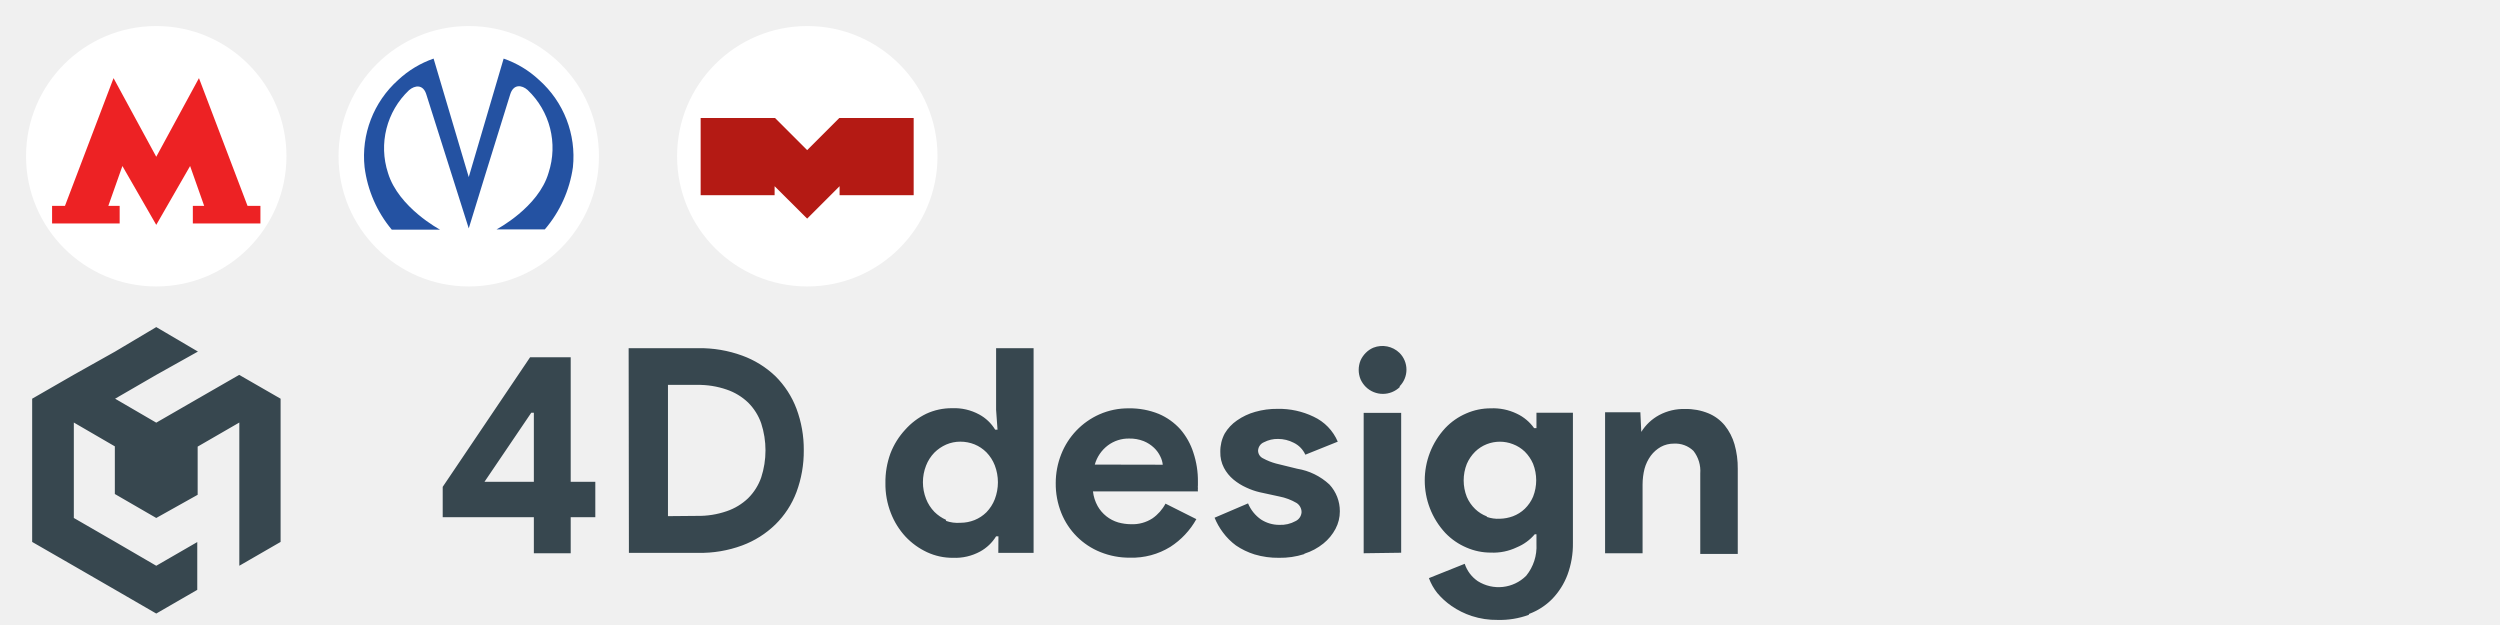
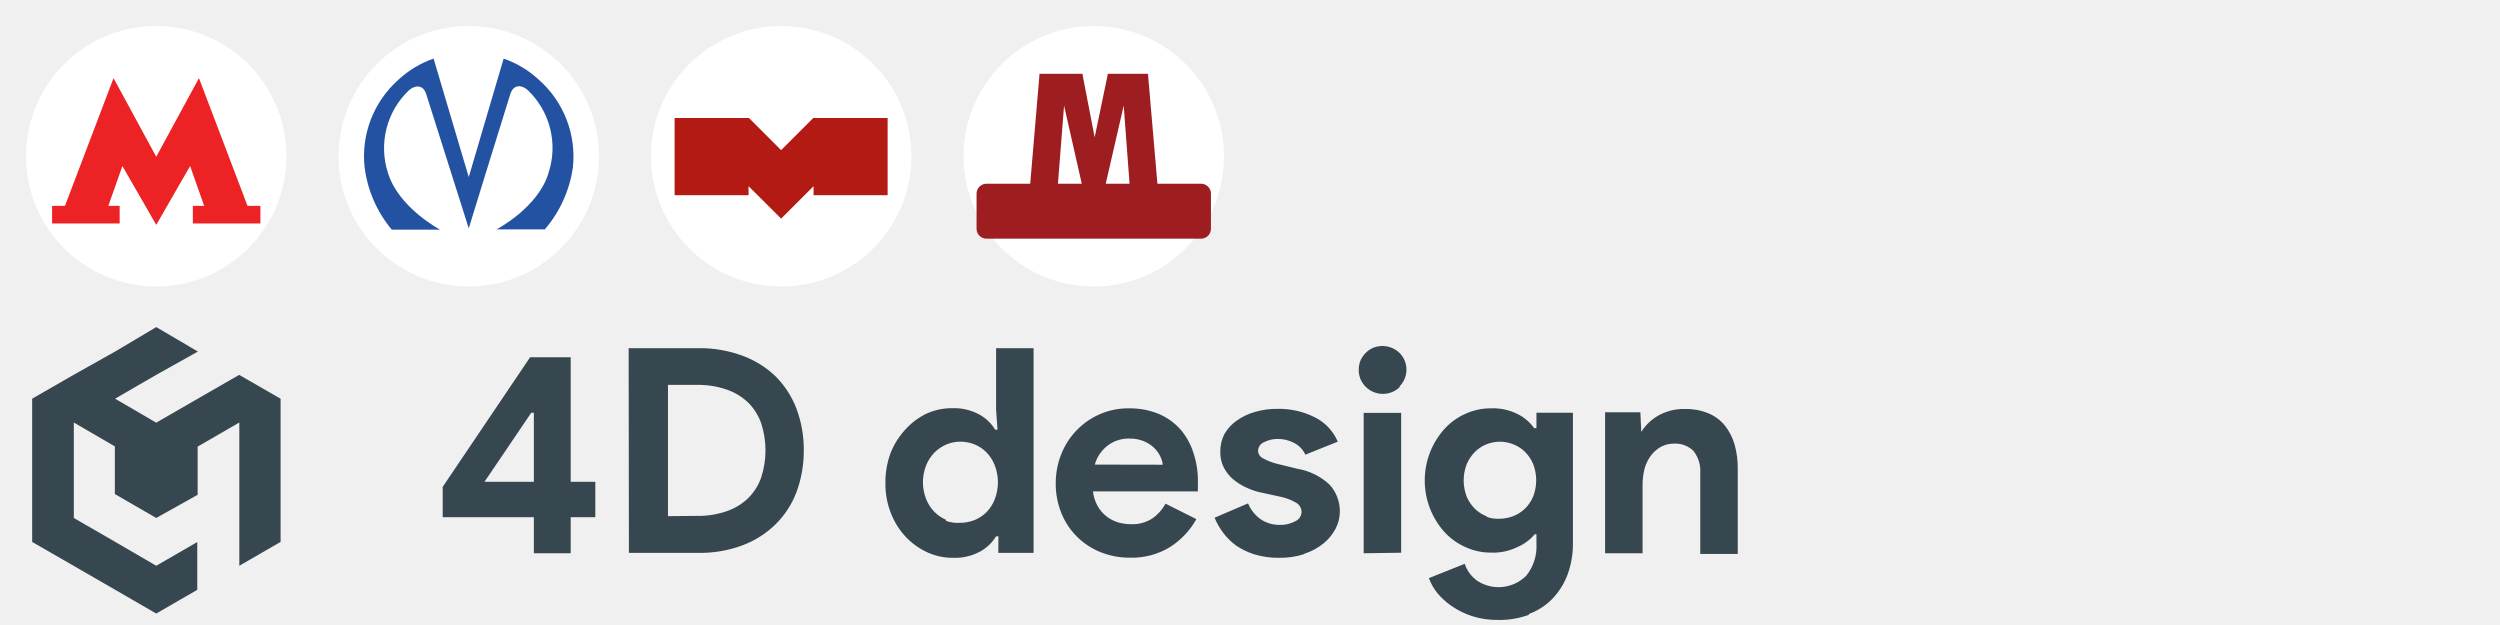
<svg xmlns="http://www.w3.org/2000/svg" id="Layer_1" data-name="Layer 1" width="192" height="48" viewBox="0 0 192 48">
  <defs>
    <style>
      .cls-1 {
        fill: #37474f;
      }

      .cls-2 {
        fill: #fff;
      }

      .cls-3 {
        fill: #ed2224;
      }

      .cls-4 {
        fill: #2452a2;
      }

      .cls-5 {
        fill: #b41a14;
      }
+ 
+       .cls-6 {
+         fill: #9d1d20;
+       }
    </style>
  </defs>
  <path class="cls-1" d="M21.55,30.62v11l-3.17,1.83v-11l-3.2,1.85V38L12,39.78,8.82,37.94V34.28L5.67,32.45v7.33l3.17,1.83L12,43.45h0l3.15-1.82V45.3L12,47.12,8.82,45.28,5.65,43.45,2.47,41.62v-11l3.18-1.83L8.84,27,12,25.12,15.2,27,12,28.79,8.84,30.62,12,32.46l3.19-1.84,3.18-1.83ZM43.83,42.49V39.72h1.89V37H43.83V27.44H40.71L34,37.39v2.33h7v2.77ZM41,37H37.21l3.59-5.3H41Zm7.3,5.46h5.32A9.22,9.22,0,0,0,57,41.89a7.27,7.27,0,0,0,2.55-1.61,6.88,6.88,0,0,0,1.62-2.49,9,9,0,0,0,.56-3.21,8.9,8.9,0,0,0-.56-3.19,7,7,0,0,0-1.62-2.5A7.29,7.29,0,0,0,57,27.31a9.44,9.44,0,0,0-3.37-.57H48.28Zm3-2.82V29.56h2.22a6.61,6.61,0,0,1,2.29.36,4.44,4.44,0,0,1,1.65,1,4.21,4.21,0,0,1,1,1.59,6.72,6.72,0,0,1,0,4.16,4.21,4.21,0,0,1-1,1.59,4.44,4.44,0,0,1-1.65,1,6.61,6.61,0,0,1-2.29.36Zm25.37,2.82h2.71V26.74H76.5v4.73L76.61,33h-.18a3.22,3.22,0,0,0-1.23-1.17,4,4,0,0,0-2.07-.48,4.62,4.62,0,0,0-2,.43A5.2,5.2,0,0,0,69.52,33a5.69,5.69,0,0,0-1.13,1.81A6.38,6.38,0,0,0,68,37.1a6.1,6.1,0,0,0,.42,2.31,5.69,5.69,0,0,0,1.13,1.81,5.39,5.39,0,0,0,1.65,1.19,4.62,4.62,0,0,0,2,.43,4,4,0,0,0,2.07-.48,3.29,3.29,0,0,0,1.23-1.17h.18Zm-4-2.53a3,3,0,0,1-.91-.62,3,3,0,0,1-.64-1,3.51,3.51,0,0,1,0-2.55,3,3,0,0,1,.64-1,3,3,0,0,1,.91-.62,2.72,2.72,0,0,1,1.09-.22,2.93,2.93,0,0,1,1.09.21,2.8,2.8,0,0,1,.91.61,3,3,0,0,1,.64,1,3.64,3.64,0,0,1,0,2.6,3,3,0,0,1-.64,1,2.77,2.77,0,0,1-.91.6,2.93,2.93,0,0,1-1.09.21A2.67,2.67,0,0,1,72.64,40Zm16.84-1.25a3.2,3.2,0,0,1-1,1.13,2.81,2.81,0,0,1-1.64.45,3.77,3.77,0,0,1-1-.14,2.69,2.69,0,0,1-1.57-1.25,3,3,0,0,1-.36-1.13H92a1,1,0,0,1,0-.24,1,1,0,0,1,0-.24V37a6.81,6.81,0,0,0-.35-2.24,5.1,5.1,0,0,0-1-1.79A4.72,4.72,0,0,0,89,31.79a5.89,5.89,0,0,0-2.31-.43,5.46,5.46,0,0,0-2.25.46,5.6,5.6,0,0,0-2.94,3.07,6,6,0,0,0-.42,2.21,6,6,0,0,0,.43,2.3,5.39,5.39,0,0,0,3,3,5.92,5.92,0,0,0,2.28.43A5.59,5.59,0,0,0,89.88,42a6,6,0,0,0,2-2.13Zm-5.43-3a2.79,2.79,0,0,1,1-1.47,2.65,2.65,0,0,1,1.63-.53,2.9,2.9,0,0,1,1.13.2,2.55,2.55,0,0,1,.79.51,2.24,2.24,0,0,1,.48.66,1.82,1.82,0,0,1,.19.64Zm16.11,6.84a4.43,4.43,0,0,0,1.45-.78,3.64,3.64,0,0,0,.93-1.13,2.83,2.83,0,0,0,.33-1.34,3,3,0,0,0-.8-2.06A4.76,4.76,0,0,0,99.63,36L98,35.6a4.54,4.54,0,0,1-1-.4.66.66,0,0,1-.38-.59.73.73,0,0,1,.46-.65,2.23,2.23,0,0,1,1.08-.25,2.61,2.61,0,0,1,1.19.29,1.87,1.87,0,0,1,.9.92l2.49-1A3.71,3.71,0,0,0,100.88,32a6.09,6.09,0,0,0-2.75-.6,6,6,0,0,0-1.73.23,4.61,4.61,0,0,0-1.4.66,3.21,3.21,0,0,0-.94,1,2.88,2.88,0,0,0-.34,1.41A2.51,2.51,0,0,0,94,35.93a3,3,0,0,0,.73.9,4.29,4.29,0,0,0,1,.62,5.16,5.16,0,0,0,1,.35l1.52.33a4.2,4.2,0,0,1,1.33.5.84.84,0,0,1,.38.71.81.81,0,0,1-.46.68,2.35,2.35,0,0,1-1.25.29,2.57,2.57,0,0,1-1.4-.41,2.82,2.82,0,0,1-1-1.24l-2.57,1.1a5.06,5.06,0,0,0,.64,1.13,4.74,4.74,0,0,0,1,1,5.4,5.4,0,0,0,1.43.69,6.28,6.28,0,0,0,1.88.26,6,6,0,0,0,1.92-.28Zm7.29-12.84a1.82,1.82,0,0,0,0-2.58,1.89,1.89,0,0,0-2-.4,1.81,1.81,0,0,0-.59.4,1.94,1.94,0,0,0-.4.58,1.92,1.92,0,0,0,0,1.45,1.94,1.94,0,0,0,.4.58,1.87,1.87,0,0,0,2.63,0Zm.13,12.77V31.71h-2.88V42.49Zm9.82,4.7A4.88,4.88,0,0,0,119.21,46a5.44,5.44,0,0,0,1.17-1.85,6.79,6.79,0,0,0,.42-2.45v-10H118v1.18h-.18a3.41,3.41,0,0,0-1.33-1.11,4.18,4.18,0,0,0-2-.41,4.66,4.66,0,0,0-1.88.39A4.87,4.87,0,0,0,111,32.87a5.93,5.93,0,0,0,0,8.06,4.91,4.91,0,0,0,1.62,1.12,4.66,4.66,0,0,0,1.88.39,4.18,4.18,0,0,0,2-.41,3.58,3.58,0,0,0,1.37-1H118v.75a3.55,3.55,0,0,1-.79,2.44,3,3,0,0,1-3.72.41,2.6,2.6,0,0,1-1-1.33l-2.75,1.1a4.13,4.13,0,0,0,.64,1.14,5.5,5.5,0,0,0,1.1,1,6.06,6.06,0,0,0,1.55.77,6.18,6.18,0,0,0,2,.3,6.43,6.43,0,0,0,2.38-.39Zm-3.24-7.49a2.65,2.65,0,0,1-.9-.57,2.86,2.86,0,0,1-.64-.93,3.45,3.45,0,0,1,0-2.53,3,3,0,0,1,.64-.94,2.68,2.68,0,0,1,.9-.58,2.76,2.76,0,0,1,2,0,2.69,2.69,0,0,1,.91.57,3,3,0,0,1,.64.94,3.45,3.45,0,0,1,0,2.53,2.86,2.86,0,0,1-.64.93,2.69,2.69,0,0,1-.91.57,3.11,3.11,0,0,1-1,.19,2.61,2.61,0,0,1-1-.14Zm11.79-8h-2.71V42.49h2.88V37.21A5,5,0,0,1,126.3,36a3.08,3.08,0,0,1,.48-1,2.5,2.5,0,0,1,.77-.68,2.06,2.06,0,0,1,1-.25,2,2,0,0,1,1.51.56,2.51,2.51,0,0,1,.52,1.73v6.18h2.88V36a6.61,6.61,0,0,0-.25-1.88,4.18,4.18,0,0,0-.75-1.45,3.22,3.22,0,0,0-1.26-.93,4.5,4.5,0,0,0-1.78-.33,4,4,0,0,0-2,.47,3.69,3.69,0,0,0-1.37,1.29h0Z" />
  <g>
    <circle class="cls-2" cx="12" cy="12" r="10" />
    <polygon class="cls-3" points="12 17.27 14.6 12.75 15.68 15.81 14.81 15.81 14.81 17.16 20 17.16 20 15.81 19.01 15.81 15.28 6 12 12.04 8.72 6 4.99 15.81 4 15.81 4 17.16 9.19 17.16 9.19 15.81 8.32 15.81 9.4 12.75 12 17.27" />
  </g>
  <g>
    <circle class="cls-2" cx="36" cy="12" r="10" />
    <g id="Слой_1" data-name="Слой 1">
      <path id="path4" class="cls-4" d="M41.4,6.14A7.65,7.65,0,0,0,38.68,4.5L36,13.6h0L33.3,4.5a7.65,7.65,0,0,0-2.72,1.64A7.86,7.86,0,0,0,28,12.84a9.3,9.3,0,0,0,2.09,4.8H33.8s-3.19-1.69-4-4.35a6.13,6.13,0,0,1,1.61-6.36c.45-.39,1.1-.48,1.34.35L36,17.54h0s2.34-7.62,3.18-10.28c.25-.83.9-.74,1.34-.35a6.13,6.13,0,0,1,1.61,6.36c-.77,2.66-4,4.35-4,4.35h3.71A9.34,9.34,0,0,0,44,12.84,7.86,7.86,0,0,0,41.4,6.14Z" />
    </g>
  </g>
  <g>
-     <circle class="cls-2" cx="62" cy="12" r="10" />
-     <polygon class="cls-5" points="64.46 9.06 61.99 11.53 59.52 9.06 53.81 9.06 53.81 14.99 59.49 14.99 59.49 14.3 61.99 16.79 64.48 14.3 64.48 14.99 70.17 14.99 70.17 9.06 64.46 9.06" />
+     <circle class="cls-2" cx="60" cy="12" r="10" />
+     <polygon class="cls-5" points="62.46 9.06 59.99 11.53 57.52 9.06 51.81 9.06 51.81 14.99 57.49 14.99 57.49 14.3 59.99 16.79 62.48 14.3 62.48 14.99 68.17 14.99 68.17 9.06 62.46 9.06" />
+   </g>
+   <g>
+     <circle class="cls-2" cx="84" cy="12" r="10" />
+     <path class="cls-6" d="M81.72,8.11l1.36,6H81.25Zm4.58,0,.45,6H84.92Zm5.94,6H88.89l-.72-8.36V5.67h-3.1l0,.07-1,4.81-.93-4.81V5.67H79.83v.08l-.71,8.36H75.76a.76.76,0,0,0-.76.75v2.72a.76.76,0,0,0,.76.75H92.24a.76.76,0,0,0,.76-.75V14.86A.76.76,0,0,0,92.24,14.11Z" />
  </g>
</svg>
